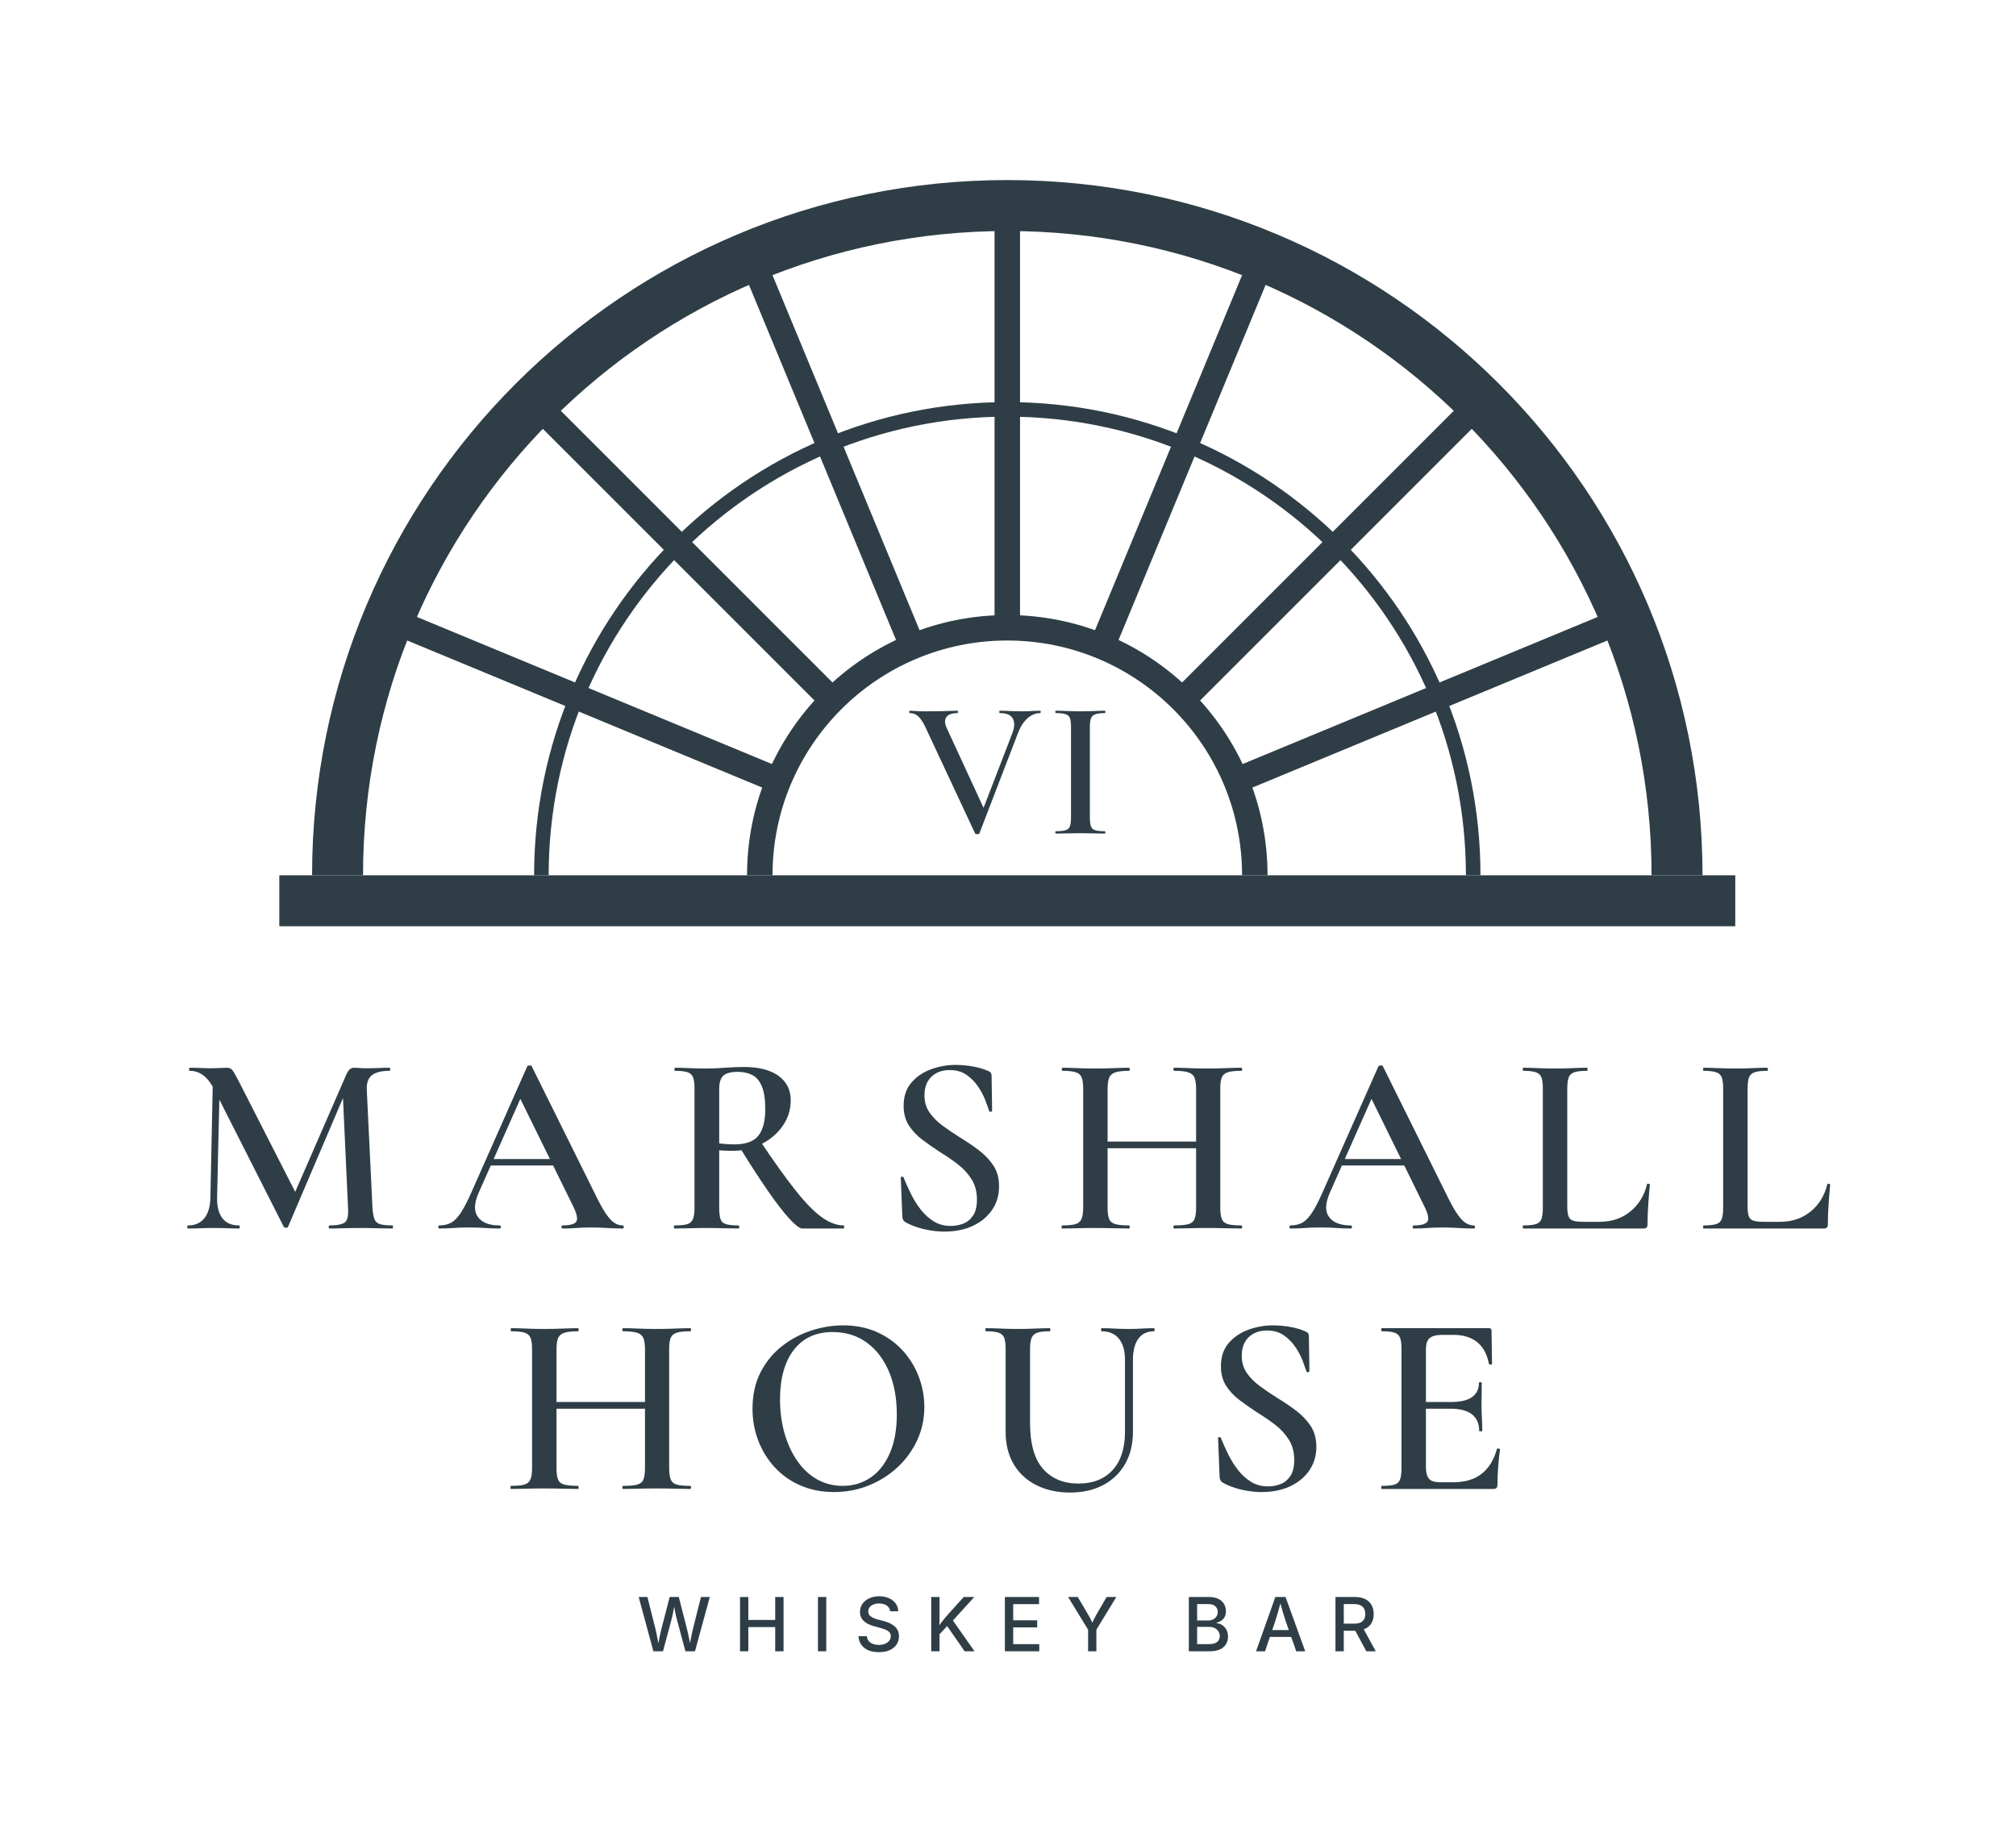
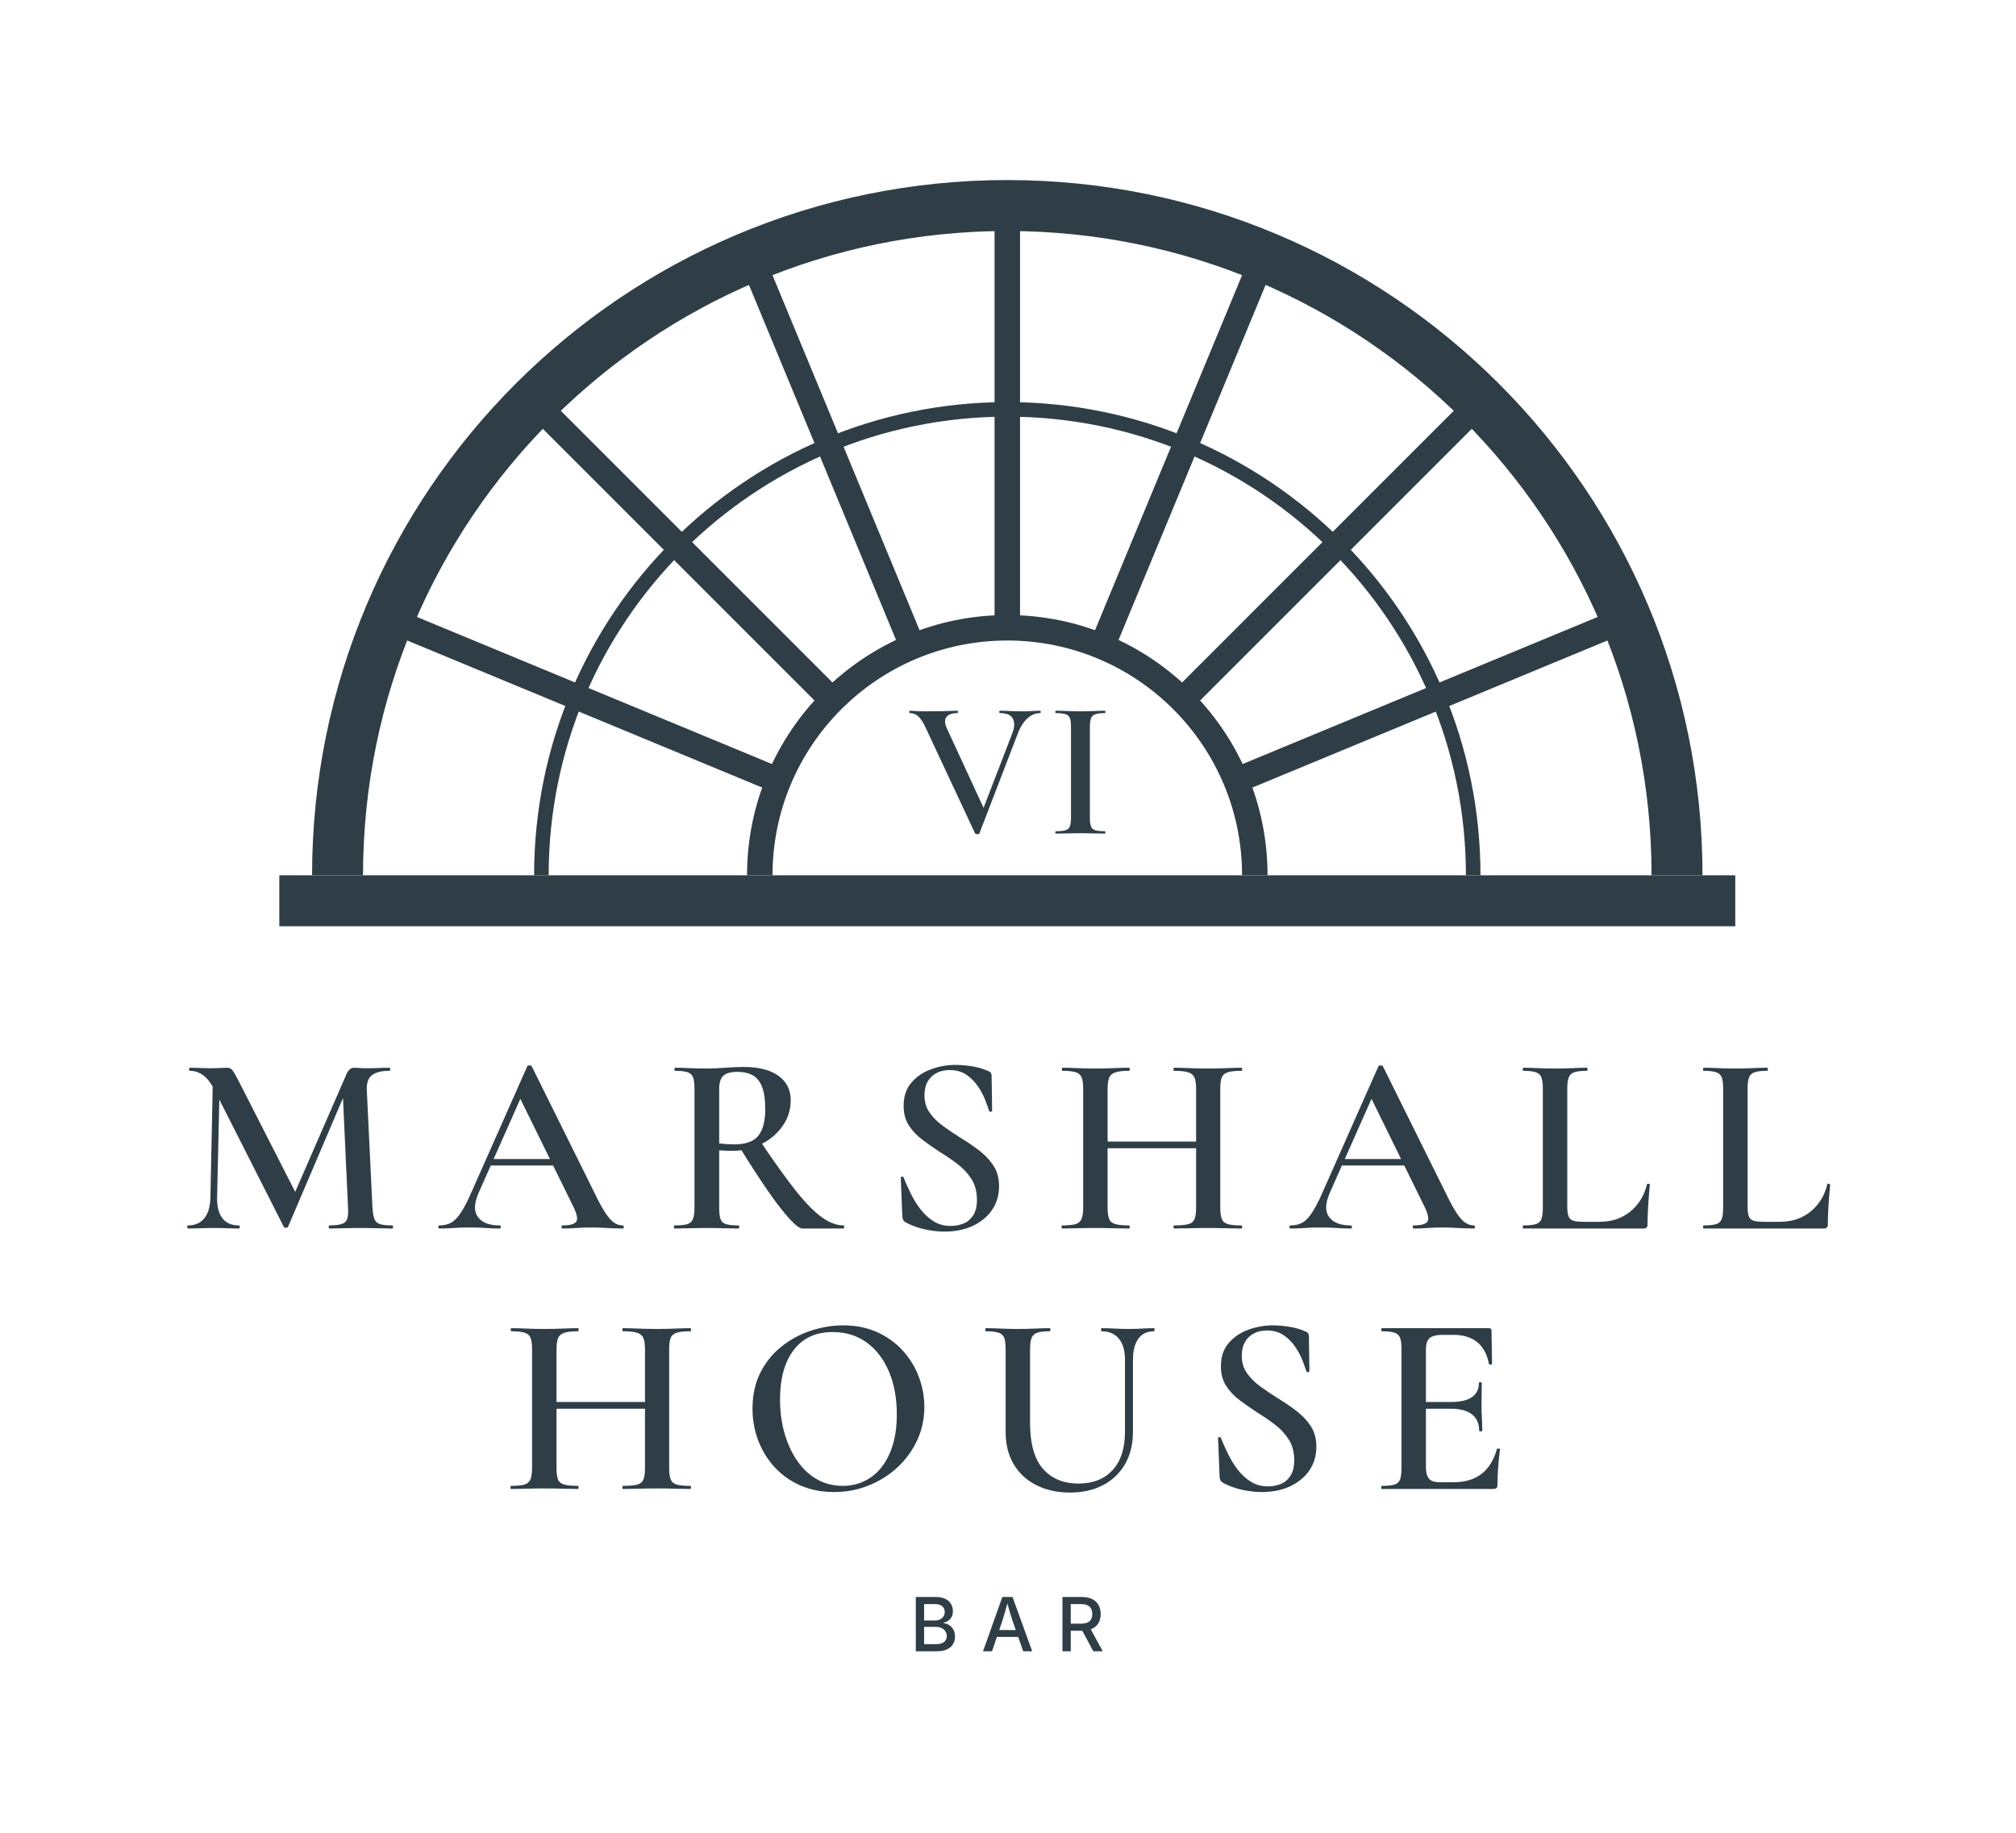
<svg xmlns="http://www.w3.org/2000/svg" viewBox="0 0 627 570" width="627" height="570">
  <g transform="translate(86.87 45.81) scale(2.2641)">
    <path d="M8.00 100 A92.00 92.00 0 0 1 192.00 100" fill="none" stroke="#2F3E46" stroke-width="7" />
    <path d="M36 100 A64 64 0 0 1 164 100" fill="none" stroke="#2F3E46" stroke-width="2" />
    <line x1="68.59" y1="86.99" x2="15.00" y2="64.79" stroke="#2F3E46" stroke-width="3.5" />
    <line x1="75.96" y1="75.96" x2="34.95" y2="34.95" stroke="#2F3E46" stroke-width="3.5" />
    <line x1="86.99" y1="68.59" x2="64.79" y2="15.00" stroke="#2F3E46" stroke-width="3.5" />
    <line x1="100.00" y1="66.00" x2="100.00" y2="8.00" stroke="#2F3E46" stroke-width="3.5" />
    <line x1="113.01" y1="68.59" x2="135.21" y2="15.00" stroke="#2F3E46" stroke-width="3.5" />
    <line x1="124.04" y1="75.96" x2="165.05" y2="34.95" stroke="#2F3E46" stroke-width="3.5" />
    <line x1="131.41" y1="86.99" x2="185.00" y2="64.79" stroke="#2F3E46" stroke-width="3.5" />
    <path d="M66 100 A34 34 0 0 1 134 100" fill="none" stroke="#2F3E46" stroke-width="3.5" />
    <rect x="0" y="100" width="200" height="7" fill="#2F3E46" />
    <path transform="translate(86.53 94.27)" fill="#2F3E46" d="M17.982 -16.875Q18.063 -16.875 18.063 -16.713Q18.063 -16.551 17.982 -16.551Q17.037 -16.551 16.227 -15.822Q15.417 -15.093 14.904 -13.716L9.639 -0.027Q9.612 0.081 9.355 0.081Q9.099 0.081 9.045 -0.027L2.214 -14.634Q1.755 -15.606 1.269 -16.078Q0.783 -16.551 0.081 -16.551Q0.0 -16.551 0.0 -16.713Q0.0 -16.875 0.081 -16.875Q0.432 -16.875 0.661 -16.848Q0.891 -16.821 1.228 -16.808Q1.566 -16.794 2.133 -16.794Q3.429 -16.794 4.252 -16.808Q5.076 -16.821 5.63 -16.848Q6.183 -16.875 6.615 -16.875Q6.696 -16.875 6.696 -16.713Q6.696 -16.551 6.615 -16.551Q5.481 -16.551 5.089 -15.984Q4.698 -15.417 5.211 -14.364L10.422 -3.078L9.315 -1.215L14.175 -13.824Q14.634 -15.039 14.229 -15.795Q13.824 -16.551 12.447 -16.551Q12.366 -16.551 12.366 -16.713Q12.366 -16.875 12.447 -16.875Q13.176 -16.875 13.851 -16.834Q14.526 -16.794 15.606 -16.794Q16.362 -16.794 16.834 -16.834Q17.307 -16.875 17.982 -16.875Z" />
    <path transform="translate(86.53 94.27)" fill="#2F3E46" d="M24.813 -2.187Q24.813 -1.404 24.962 -0.999Q25.11 -0.594 25.542 -0.459Q25.974 -0.324 26.865 -0.324Q26.946 -0.324 26.946 -0.162Q26.946 0.0 26.865 0.0Q26.19 0.0 25.353 -0.027Q24.516 -0.054 23.49 -0.054Q22.545 -0.054 21.681 -0.027Q20.817 0.0 20.142 0.0Q20.061 0.0 20.061 -0.162Q20.061 -0.324 20.142 -0.324Q21.006 -0.324 21.465 -0.459Q21.924 -0.594 22.072 -0.999Q22.221 -1.404 22.221 -2.187V-14.688Q22.221 -15.471 22.072 -15.863Q21.924 -16.254 21.465 -16.402Q21.006 -16.551 20.142 -16.551Q20.061 -16.551 20.061 -16.713Q20.061 -16.875 20.142 -16.875Q20.817 -16.875 21.681 -16.834Q22.545 -16.794 23.49 -16.794Q24.516 -16.794 25.367 -16.834Q26.217 -16.875 26.865 -16.875Q26.946 -16.875 26.946 -16.713Q26.946 -16.551 26.865 -16.551Q26.001 -16.551 25.556 -16.389Q25.11 -16.227 24.962 -15.822Q24.813 -15.417 24.813 -14.634Z" />
  </g>
  <path transform="translate(56.00 382.07)" fill="#2F3E46" d="M9.44 -9.68 10.24 -48.16 12.4 -48.0 11.52 -9.68Q11.44 -5.44 13.16 -3.2Q14.88 -0.96 18.32 -0.96Q18.56 -0.96 18.56 -0.48Q18.56 0.0 18.32 0.0Q16.56 0.0 14.72 -0.08Q12.88 -0.16 10.56 -0.16Q8.16 -0.16 6.2 -0.08Q4.24 0.0 2.48 0.0Q2.24 0.0 2.24 -0.48Q2.24 -0.96 2.48 -0.96Q5.76 -0.96 7.56 -3.2Q9.36 -5.44 9.44 -9.68ZM66.08 -0.96Q66.24 -0.96 66.24 -0.48Q66.24 0.0 66.08 0.0Q64.0 0.0 61.44 -0.08Q58.88 -0.16 56.08 -0.16Q53.28 -0.16 50.84 -0.08Q48.4 0.0 46.4 0.0Q46.24 0.0 46.24 -0.48Q46.24 -0.96 46.4 -0.96Q50.24 -0.96 51.36 -2.0Q52.48 -3.04 52.24 -6.48L50.56 -43.04L54.08 -48.56L33.6 -0.56Q33.52 -0.24 32.96 -0.24Q32.4 -0.24 32.24 -0.56L10.56 -43.36Q7.68 -49.04 3.04 -49.04Q2.8 -49.04 2.8 -49.52Q2.8 -50.0 3.04 -50.0Q4.56 -50.0 6.28 -49.92Q8.0 -49.84 9.2 -49.84Q10.96 -49.84 12.36 -49.92Q13.76 -50.0 14.56 -50.0Q15.68 -50.0 16.28 -49.24Q16.88 -48.48 18.24 -45.84L36.24 -10.56L32.8 -4.48L51.76 -48.0Q52.24 -49.04 52.8 -49.52Q53.36 -50.0 54.16 -50.0Q54.88 -50.0 55.72 -49.92Q56.56 -49.84 57.76 -49.84Q60.16 -49.84 61.84 -49.92Q63.52 -50.0 65.12 -50.0Q65.36 -50.0 65.36 -49.52Q65.36 -49.04 65.12 -49.04Q61.44 -49.04 59.68 -47.68Q57.92 -46.32 58.08 -43.04L59.84 -6.48Q60.0 -4.16 60.44 -2.96Q60.88 -1.76 62.2 -1.36Q63.52 -0.96 66.08 -0.96Z" />
  <path transform="translate(56.00 382.07)" fill="#2F3E46" d="M95.12 -19.6 96.16 -21.6H118.56L119.12 -19.6ZM137.68 -0.96Q138.0 -0.96 138.0 -0.48Q138.0 0.0 137.68 0.0Q135.28 0.0 132.76 -0.16Q130.24 -0.32 127.92 -0.32Q125.28 -0.32 123.32 -0.16Q121.36 0.0 118.96 0.0Q118.64 0.0 118.64 -0.48Q118.64 -0.96 118.96 -0.96Q122.56 -0.96 123.28 -2.24Q124.0 -3.52 122.08 -7.28L105.36 -41.28L108.64 -46.64L92.8 -10.96Q90.72 -6.08 92.68 -3.52Q94.64 -0.96 99.36 -0.96Q99.76 -0.96 99.76 -0.48Q99.76 0.0 99.36 0.0Q96.96 0.0 94.96 -0.16Q92.96 -0.32 89.92 -0.32Q86.88 -0.32 85.08 -0.16Q83.28 0.0 80.64 0.0Q80.32 0.0 80.32 -0.48Q80.32 -0.96 80.64 -0.96Q82.8 -0.96 84.36 -1.84Q85.92 -2.72 87.44 -5.08Q88.96 -7.44 90.8 -11.68L108.0 -50.48Q108.16 -50.72 108.72 -50.72Q109.28 -50.72 109.36 -50.48L128.96 -10.96Q130.8 -7.12 132.24 -4.92Q133.68 -2.72 134.96 -1.84Q136.24 -0.96 137.68 -0.96Z" />
  <path transform="translate(56.00 382.07)" fill="#2F3E46" d="M193.52 0.0Q192.32 0.0 189.52 -3.04Q186.72 -6.08 182.76 -11.8Q178.8 -17.52 173.92 -25.44L180.32 -27.36Q186.8 -17.68 191.4 -11.88Q196 -6.08 199.56 -3.52Q203.12 -0.96 206.4 -0.96Q206.56 -0.96 206.56 -0.48Q206.56 0.0 206.4 0.0Q201.36 0.0 198.2 0.0Q195.04 0.0 193.52 0.0ZM175.36 -50.24Q182.32 -50.24 186.12 -47.48Q189.92 -44.72 189.92 -39.92Q189.92 -35.36 187.32 -31.76Q184.72 -28.16 180.6 -26.16Q176.48 -24.16 171.76 -24.16Q170.8 -24.16 169.68 -24.2Q168.56 -24.24 167.68 -24.32V-6.48Q167.68 -4.16 168.08 -2.96Q168.48 -1.76 169.8 -1.36Q171.12 -0.96 173.68 -0.96Q173.92 -0.96 173.92 -0.48Q173.92 0.0 173.68 0.0Q171.68 0.0 169.2 -0.08Q166.72 -0.16 163.76 -0.16Q160.96 -0.16 158.4 -0.08Q155.84 0.0 153.84 0.0Q153.6 0.0 153.6 -0.48Q153.6 -0.96 153.84 -0.96Q156.48 -0.96 157.76 -1.36Q159.04 -1.76 159.52 -2.96Q160 -4.16 160 -6.48V-43.52Q160 -45.84 159.56 -47.0Q159.12 -48.16 157.84 -48.6Q156.56 -49.04 153.92 -49.04Q153.76 -49.04 153.76 -49.52Q153.76 -50.0 153.92 -50.0Q155.92 -50.0 158.44 -49.88Q160.96 -49.76 163.76 -49.76Q166.32 -49.76 169.52 -50.0Q172.72 -50.24 175.36 -50.24ZM182 -37.12Q182 -41.76 180.92 -44.28Q179.84 -46.8 177.92 -47.76Q176 -48.72 173.44 -48.72Q170.32 -48.72 169.0 -47.56Q167.68 -46.4 167.68 -43.36V-26.48Q168.8 -26.32 170.08 -26.24Q171.36 -26.16 172.32 -26.16Q177.68 -26.16 179.84 -28.84Q182 -31.52 182 -37.12Z" />
  <path transform="translate(56.00 382.07)" fill="#2F3E46" d="M231.52 -41.44Q231.52 -38.32 233.12 -36.04Q234.72 -33.76 237.24 -31.92Q239.76 -30.08 242.56 -28.32Q245.6 -26.48 248.36 -24.4Q251.12 -22.32 252.92 -19.64Q254.72 -16.96 254.72 -13.12Q254.72 -8.96 252.56 -5.8Q250.4 -2.64 246.6 -0.84Q242.8 0.96 237.68 0.96Q235.52 0.96 233.16 0.56Q230.8 0.16 228.76 -0.56Q226.72 -1.28 225.44 -2.08Q225.12 -2.32 224.92 -2.64Q224.72 -2.96 224.64 -3.6L224.16 -15.68Q224.08 -16.08 224.52 -16.12Q224.96 -16.16 225.04 -15.84Q226 -13.44 227.32 -10.76Q228.64 -8.08 230.4 -5.84Q232.16 -3.6 234.44 -2.2Q236.72 -0.8 239.68 -0.8Q241.76 -0.8 243.6 -1.52Q245.44 -2.24 246.64 -4.04Q247.84 -5.84 247.84 -8.96Q247.84 -12.72 246.12 -15.4Q244.4 -18.08 241.76 -20.08Q239.12 -22.08 236.24 -23.84Q233.44 -25.68 230.88 -27.6Q228.32 -29.52 226.68 -32.04Q225.04 -34.56 225.04 -38.16Q225.04 -42.56 227.44 -45.36Q229.84 -48.16 233.56 -49.52Q237.28 -50.88 241.2 -50.88Q243.84 -50.88 246.56 -50.4Q249.28 -49.92 251.2 -49.04Q251.92 -48.8 252.16 -48.4Q252.4 -48.0 252.4 -47.52L252.56 -36.72Q252.56 -36.4 252.2 -36.32Q251.84 -36.24 251.68 -36.48Q251.28 -37.68 250.48 -39.8Q249.68 -41.92 248.24 -44.08Q246.8 -46.24 244.64 -47.76Q242.48 -49.28 239.36 -49.28Q236.96 -49.28 235.2 -48.32Q233.44 -47.36 232.48 -45.64Q231.52 -43.92 231.52 -41.44Z" />
  <path transform="translate(56.00 382.07)" fill="#2F3E46" d="M316 -43.36Q316 -45.68 315.52 -46.88Q315.04 -48.08 313.6 -48.56Q312.16 -49.04 309.2 -49.04Q308.96 -49.04 308.96 -49.52Q308.96 -50.0 309.2 -50.0Q311.2 -50.0 313.8 -49.88Q316.4 -49.76 319.84 -49.76Q322.64 -49.76 325.36 -49.88Q328.08 -50.0 330.08 -50.0Q330.32 -50.0 330.32 -49.52Q330.32 -49.04 330.08 -49.04Q327.28 -49.04 325.88 -48.6Q324.48 -48.16 324.0 -47.0Q323.52 -45.84 323.52 -43.52V-6.48Q323.52 -4.16 324.0 -2.96Q324.48 -1.76 325.88 -1.36Q327.28 -0.96 330.08 -0.96Q330.32 -0.96 330.32 -0.48Q330.32 0.0 330.08 0.0Q328.08 0.0 325.36 -0.08Q322.64 -0.16 319.84 -0.16Q316.4 -0.16 313.8 -0.08Q311.2 0.0 309.2 0.0Q308.96 0.0 308.96 -0.48Q308.96 -0.96 309.2 -0.96Q312.16 -0.96 313.6 -1.36Q315.04 -1.76 315.52 -2.96Q316 -4.16 316 -6.48ZM284.4 -24.96V-27.04H319.44V-24.96ZM280.88 -6.48V-43.52Q280.88 -45.84 280.4 -47.0Q279.92 -48.16 278.56 -48.6Q277.2 -49.04 274.4 -49.04Q274.24 -49.04 274.24 -49.52Q274.24 -50.0 274.4 -50.0Q276.48 -50.0 279.04 -49.88Q281.6 -49.76 284.4 -49.76Q287.84 -49.76 290.48 -49.88Q293.12 -50.0 295.2 -50.0Q295.36 -50.0 295.36 -49.52Q295.36 -49.04 295.2 -49.04Q292.32 -49.04 290.88 -48.56Q289.44 -48.08 288.96 -46.88Q288.48 -45.68 288.48 -43.36V-6.48Q288.48 -4.16 288.96 -2.96Q289.44 -1.76 290.92 -1.36Q292.4 -0.96 295.2 -0.96Q295.36 -0.96 295.36 -0.48Q295.36 0.0 295.2 0.0Q293.04 0.0 290.44 -0.08Q287.84 -0.16 284.4 -0.16Q281.6 -0.16 278.96 -0.08Q276.32 0.0 274.32 0.0Q274.16 0.0 274.16 -0.48Q274.16 -0.96 274.32 -0.96Q277.12 -0.96 278.48 -1.36Q279.84 -1.76 280.36 -2.96Q280.88 -4.16 280.88 -6.48Z" />
  <path transform="translate(56.00 382.07)" fill="#2F3E46" d="M359.84 -19.6 360.88 -21.6H383.28L383.84 -19.6ZM402.4 -0.96Q402.72 -0.96 402.72 -0.48Q402.72 0.0 402.4 0.0Q400 0.0 397.48 -0.16Q394.96 -0.32 392.64 -0.32Q390 -0.32 388.04 -0.16Q386.08 0.0 383.68 0.0Q383.36 0.0 383.36 -0.48Q383.36 -0.96 383.68 -0.96Q387.28 -0.96 388.0 -2.24Q388.72 -3.52 386.8 -7.28L370.08 -41.28L373.36 -46.64L357.52 -10.96Q355.44 -6.08 357.4 -3.52Q359.36 -0.96 364.08 -0.96Q364.48 -0.96 364.48 -0.48Q364.48 0.0 364.08 0.0Q361.68 0.0 359.68 -0.16Q357.68 -0.32 354.64 -0.32Q351.6 -0.32 349.8 -0.16Q348 0.0 345.36 0.0Q345.04 0.0 345.04 -0.48Q345.04 -0.96 345.36 -0.96Q347.52 -0.96 349.08 -1.84Q350.64 -2.72 352.16 -5.08Q353.68 -7.44 355.52 -11.68L372.72 -50.48Q372.88 -50.72 373.44 -50.72Q374 -50.72 374.08 -50.48L393.68 -10.96Q395.52 -7.12 396.96 -4.92Q398.4 -2.72 399.68 -1.84Q400.96 -0.96 402.4 -0.96Z" />
  <path transform="translate(56.00 382.07)" fill="#2F3E46" d="M431.44 -43.44V-6.8Q431.44 -4.8 431.84 -3.76Q432.24 -2.72 433.36 -2.4Q434.48 -2.08 436.64 -2.08H441.44Q447.12 -2.08 451.04 -5.28Q454.96 -8.48 456.24 -13.76Q456.32 -14.0 456.72 -13.92Q457.12 -13.84 457.12 -13.6Q456.88 -11.12 456.64 -7.64Q456.4 -4.16 456.4 -1.2Q456.4 0.0 455.2 0.0H417.76Q417.6 0.0 417.6 -0.48Q417.6 -0.96 417.76 -0.96Q420.32 -0.96 421.64 -1.36Q422.96 -1.76 423.4 -2.96Q423.84 -4.16 423.84 -6.48V-43.52Q423.84 -45.84 423.4 -47.0Q422.96 -48.16 421.64 -48.6Q420.32 -49.04 417.76 -49.04Q417.6 -49.04 417.6 -49.52Q417.6 -50.0 417.76 -50.0Q419.68 -50.0 422.24 -49.88Q424.8 -49.76 427.6 -49.76Q430.56 -49.76 433.08 -49.88Q435.6 -50.0 437.52 -50.0Q437.76 -50.0 437.76 -49.52Q437.76 -49.04 437.52 -49.04Q434.96 -49.04 433.64 -48.6Q432.32 -48.16 431.88 -46.96Q431.44 -45.76 431.44 -43.44Z" />
  <path transform="translate(56.00 382.07)" fill="#2F3E46" d="M487.52 -43.44V-6.8Q487.52 -4.8 487.92 -3.76Q488.32 -2.72 489.44 -2.4Q490.56 -2.08 492.72 -2.08H497.52Q503.2 -2.08 507.12 -5.28Q511.04 -8.48 512.32 -13.76Q512.4 -14.0 512.8 -13.92Q513.2 -13.84 513.2 -13.6Q512.96 -11.12 512.72 -7.64Q512.48 -4.16 512.48 -1.2Q512.48 0.0 511.28 0.0H473.84Q473.68 0.0 473.68 -0.48Q473.68 -0.96 473.84 -0.96Q476.4 -0.96 477.72 -1.36Q479.04 -1.76 479.48 -2.96Q479.92 -4.16 479.92 -6.48V-43.52Q479.92 -45.84 479.48 -47.0Q479.04 -48.16 477.72 -48.6Q476.4 -49.04 473.84 -49.04Q473.68 -49.04 473.68 -49.52Q473.68 -50.0 473.84 -50.0Q475.76 -50.0 478.32 -49.88Q480.88 -49.76 483.68 -49.76Q486.64 -49.76 489.16 -49.88Q491.68 -50.0 493.6 -50.0Q493.84 -50.0 493.84 -49.52Q493.84 -49.04 493.6 -49.04Q491.04 -49.04 489.72 -48.6Q488.4 -48.16 487.96 -46.96Q487.52 -45.76 487.52 -43.44Z" />
  <path transform="translate(156.36 463.07)" fill="#2F3E46" d="M44.24 -43.36Q44.24 -45.68 43.76 -46.88Q43.28 -48.08 41.84 -48.56Q40.4 -49.04 37.44 -49.04Q37.2 -49.04 37.2 -49.52Q37.2 -50.0 37.44 -50.0Q39.44 -50.0 42.04 -49.88Q44.64 -49.76 48.08 -49.76Q50.88 -49.76 53.6 -49.88Q56.32 -50.0 58.32 -50.0Q58.56 -50.0 58.56 -49.52Q58.56 -49.04 58.32 -49.04Q55.52 -49.04 54.12 -48.6Q52.72 -48.16 52.24 -47.0Q51.76 -45.84 51.76 -43.52V-6.48Q51.76 -4.16 52.24 -2.96Q52.72 -1.76 54.12 -1.36Q55.52 -0.96 58.32 -0.96Q58.56 -0.96 58.56 -0.48Q58.56 0.0 58.32 0.0Q56.32 0.0 53.6 -0.08Q50.88 -0.16 48.08 -0.16Q44.64 -0.16 42.04 -0.08Q39.44 0.0 37.44 0.0Q37.2 0.0 37.2 -0.48Q37.2 -0.96 37.44 -0.96Q40.4 -0.96 41.84 -1.36Q43.28 -1.76 43.76 -2.96Q44.24 -4.16 44.24 -6.48ZM12.64 -24.96V-27.04H47.68V-24.96ZM9.12 -6.48V-43.52Q9.12 -45.84 8.64 -47.0Q8.16 -48.16 6.8 -48.6Q5.44 -49.04 2.64 -49.04Q2.48 -49.04 2.48 -49.52Q2.48 -50.0 2.64 -50.0Q4.72 -50.0 7.28 -49.88Q9.84 -49.76 12.64 -49.76Q16.08 -49.76 18.72 -49.88Q21.36 -50.0 23.44 -50.0Q23.6 -50.0 23.6 -49.52Q23.6 -49.04 23.44 -49.04Q20.56 -49.04 19.12 -48.56Q17.68 -48.08 17.2 -46.88Q16.72 -45.68 16.72 -43.36V-6.48Q16.72 -4.16 17.2 -2.96Q17.68 -1.76 19.16 -1.36Q20.64 -0.96 23.44 -0.96Q23.6 -0.96 23.6 -0.48Q23.6 0.0 23.44 0.0Q21.28 0.0 18.68 -0.08Q16.08 -0.16 12.64 -0.16Q9.84 -0.16 7.2 -0.08Q4.56 0.0 2.56 0.0Q2.4 0.0 2.4 -0.48Q2.4 -0.96 2.56 -0.96Q5.36 -0.96 6.72 -1.36Q8.08 -1.76 8.6 -2.96Q9.12 -4.16 9.12 -6.48Z" />
  <path transform="translate(156.36 463.07)" fill="#2F3E46" d="M103.04 0.96Q97.28 0.96 92.6 -1.08Q87.92 -3.12 84.6 -6.72Q81.28 -10.32 79.48 -15.0Q77.68 -19.68 77.68 -24.96Q77.68 -31.44 80.2 -36.32Q82.72 -41.2 86.88 -44.44Q91.04 -47.68 96.0 -49.28Q100.96 -50.88 105.84 -50.88Q111.76 -50.88 116.44 -48.76Q121.12 -46.64 124.4 -43.04Q127.68 -39.44 129.4 -34.88Q131.12 -30.32 131.12 -25.52Q131.12 -19.92 128.88 -15.12Q126.64 -10.32 122.76 -6.72Q118.88 -3.12 113.8 -1.08Q108.72 0.96 103.04 0.96ZM105.76 -0.96Q110.56 -0.96 114.36 -3.52Q118.16 -6.08 120.36 -11.08Q122.56 -16.08 122.56 -23.2Q122.56 -30.64 120.16 -36.4Q117.76 -42.16 113.28 -45.48Q108.8 -48.8 102.56 -48.8Q94.8 -48.8 90.52 -43.24Q86.24 -37.68 86.24 -27.84Q86.24 -22.08 87.68 -17.16Q89.12 -12.24 91.72 -8.56Q94.32 -4.88 97.88 -2.92Q101.44 -0.96 105.76 -0.96Z" />
  <path transform="translate(156.36 463.07)" fill="#2F3E46" d="M193.52 -40.24Q193.52 -44.4 191.64 -46.72Q189.76 -49.04 186.24 -49.04Q186.08 -49.04 186.08 -49.52Q186.08 -50.0 186.24 -50.0Q188.24 -50.0 190.28 -49.88Q192.32 -49.76 194.72 -49.76Q196.8 -49.76 198.84 -49.88Q200.88 -50.0 202.56 -50.0Q202.72 -50.0 202.72 -49.52Q202.72 -49.04 202.56 -49.04Q199.36 -49.04 197.68 -46.72Q196.0 -44.4 196.0 -40.24V-17.84Q196.0 -12.0 193.56 -7.76Q191.12 -3.52 186.72 -1.2Q182.32 1.12 176.4 1.12Q170.56 1.12 166.0 -1.16Q161.44 -3.44 158.92 -7.68Q156.4 -11.92 156.4 -17.76V-43.52Q156.4 -45.84 155.96 -47.0Q155.52 -48.16 154.2 -48.6Q152.88 -49.04 150.32 -49.04Q150.08 -49.04 150.08 -49.52Q150.08 -50.0 150.32 -50.0Q152.32 -50.0 154.84 -49.88Q157.36 -49.76 160.16 -49.76Q163.12 -49.76 165.6 -49.88Q168.08 -50.0 170.08 -50.0Q170.32 -50.0 170.32 -49.52Q170.32 -49.04 170.08 -49.04Q167.44 -49.04 166.16 -48.56Q164.88 -48.08 164.44 -46.88Q164.0 -45.68 164.0 -43.36V-20.56Q164.0 -10.8 168.04 -6.24Q172.08 -1.68 179.04 -1.68Q185.84 -1.68 189.68 -5.88Q193.52 -10.08 193.52 -17.76Z" />
  <path transform="translate(156.36 463.07)" fill="#2F3E46" d="M229.84 -41.44Q229.84 -38.32 231.44 -36.04Q233.04 -33.76 235.56 -31.92Q238.08 -30.08 240.88 -28.32Q243.92 -26.48 246.68 -24.4Q249.44 -22.32 251.24 -19.64Q253.04 -16.96 253.04 -13.12Q253.04 -8.96 250.88 -5.8Q248.72 -2.64 244.92 -0.84Q241.12 0.96 236.0 0.96Q233.84 0.96 231.48 0.56Q229.12 0.16 227.08 -0.56Q225.04 -1.28 223.76 -2.08Q223.44 -2.32 223.24 -2.64Q223.04 -2.96 222.96 -3.6L222.48 -15.68Q222.4 -16.08 222.84 -16.12Q223.28 -16.16 223.36 -15.84Q224.32 -13.44 225.64 -10.76Q226.96 -8.08 228.72 -5.84Q230.48 -3.6 232.76 -2.2Q235.04 -0.8 238.0 -0.8Q240.08 -0.8 241.92 -1.52Q243.76 -2.24 244.96 -4.04Q246.16 -5.84 246.16 -8.96Q246.16 -12.72 244.44 -15.4Q242.72 -18.08 240.08 -20.08Q237.44 -22.08 234.56 -23.84Q231.76 -25.68 229.2 -27.6Q226.64 -29.52 225.0 -32.04Q223.36 -34.56 223.36 -38.16Q223.36 -42.56 225.76 -45.36Q228.16 -48.16 231.88 -49.52Q235.6 -50.88 239.52 -50.88Q242.16 -50.88 244.88 -50.4Q247.6 -49.92 249.52 -49.04Q250.24 -48.8 250.48 -48.4Q250.72 -48.0 250.72 -47.52L250.88 -36.72Q250.88 -36.4 250.52 -36.32Q250.16 -36.24 250.0 -36.48Q249.6 -37.68 248.8 -39.8Q248.0 -41.92 246.56 -44.08Q245.12 -46.24 242.96 -47.76Q240.8 -49.28 237.68 -49.28Q235.28 -49.28 233.52 -48.32Q231.76 -47.36 230.8 -45.64Q229.84 -43.92 229.84 -41.44Z" />
  <path transform="translate(156.36 463.07)" fill="#2F3E46" d="M308.16 0.0H273.44Q273.2 0.0 273.2 -0.48Q273.2 -0.96 273.44 -0.96Q276.08 -0.96 277.36 -1.36Q278.64 -1.76 279.08 -2.96Q279.52 -4.16 279.52 -6.48V-43.52Q279.52 -45.84 279.08 -47.0Q278.64 -48.16 277.36 -48.6Q276.08 -49.04 273.44 -49.04Q273.2 -49.04 273.2 -49.52Q273.2 -50.0 273.44 -50.0H306.72Q307.52 -50.0 307.52 -49.28L307.68 -38.88Q307.68 -38.72 307.28 -38.68Q306.88 -38.64 306.72 -38.88Q305.84 -43.44 303.04 -45.68Q300.24 -47.92 295.68 -47.92H292.4Q290.4 -47.92 289.24 -47.48Q288.08 -47.04 287.6 -46.04Q287.12 -45.04 287.12 -43.36V-6.8Q287.12 -5.12 287.56 -4.04Q288.0 -2.96 288.96 -2.52Q289.92 -2.08 291.68 -2.08H295.6Q301.04 -2.08 304.4 -4.68Q307.76 -7.28 309.2 -12.4Q309.28 -12.64 309.72 -12.56Q310.16 -12.48 310.16 -12.32Q309.84 -10.08 309.6 -6.96Q309.36 -3.84 309.36 -1.2Q309.36 0.0 308.16 0.0ZM303.68 -18.08Q303.68 -21.44 301.44 -23.2Q299.2 -24.96 294.72 -24.96H283.52V-27.04H294.8Q299.28 -27.04 301.44 -28.56Q303.6 -30.08 303.6 -32.96Q303.6 -33.2 304.04 -33.2Q304.48 -33.2 304.48 -32.96Q304.48 -30.4 304.44 -28.96Q304.4 -27.52 304.4 -26.0Q304.4 -24.08 304.52 -22.2Q304.64 -20.32 304.64 -18.08Q304.64 -17.92 304.16 -17.92Q303.68 -17.92 303.68 -18.08Z" />
-   <path transform="translate(198.06 513.55)" fill="#2F3E46" d="M5.154 0.0 0.578 -16.879H3.296L5.732 -7.205Q5.959 -6.31 6.151 -5.347Q6.344 -4.384 6.531 -3.398Q6.718 -2.413 6.888 -1.427H6.502Q6.684 -2.413 6.876 -3.398Q7.069 -4.384 7.273 -5.347Q7.477 -6.31 7.714 -7.205L10.218 -16.879H13.05L15.531 -7.205Q15.769 -6.31 15.973 -5.347Q16.177 -4.384 16.375 -3.398Q16.573 -2.413 16.754 -1.427H16.346Q16.528 -2.413 16.709 -3.398Q16.89 -4.384 17.1 -5.347Q17.309 -6.31 17.513 -7.205L19.949 -16.879H22.69L18.091 0.0H15.112L12.427 -10.003Q12.121 -11.181 11.861 -12.563Q11.6 -13.945 11.328 -15.599H11.917Q11.634 -14.013 11.402 -12.665Q11.17 -11.317 10.818 -10.003L8.145 0.0Z" />
-   <path transform="translate(198.06 513.55)" fill="#2F3E46" d="M32.097 0.0V-16.879H34.68V-9.742H43.04V-16.879H45.634V0.0H43.04V-7.522H34.68V0.0Z" />
-   <path transform="translate(198.06 513.55)" fill="#2F3E46" d="M58.915 -16.879V0.0H56.332V-16.879Z" />
-   <path transform="translate(198.06 513.55)" fill="#2F3E46" d="M75.278 0.283Q73.386 0.283 71.992 -0.317Q70.599 -0.918 69.812 -2.033Q69.025 -3.149 68.945 -4.69H71.539Q71.619 -3.772 72.134 -3.172Q72.65 -2.571 73.476 -2.277Q74.303 -1.982 75.266 -1.982Q76.342 -1.982 77.175 -2.317Q78.008 -2.651 78.495 -3.268Q78.982 -3.886 78.982 -4.701Q78.982 -5.438 78.557 -5.908Q78.132 -6.378 77.413 -6.689Q76.694 -7.001 75.776 -7.239L73.805 -7.782Q71.732 -8.338 70.571 -9.425Q69.41 -10.512 69.41 -12.246Q69.41 -13.707 70.197 -14.8Q70.984 -15.893 72.338 -16.499Q73.692 -17.105 75.391 -17.105Q77.124 -17.105 78.444 -16.499Q79.764 -15.893 80.517 -14.84Q81.27 -13.786 81.304 -12.438H78.789Q78.665 -13.594 77.719 -14.228Q76.773 -14.862 75.334 -14.862Q74.315 -14.862 73.561 -14.545Q72.808 -14.228 72.395 -13.667Q71.981 -13.107 71.981 -12.393Q71.981 -11.589 72.474 -11.096Q72.967 -10.603 73.675 -10.314Q74.383 -10.025 75.028 -9.855L76.671 -9.425Q77.475 -9.221 78.331 -8.876Q79.186 -8.53 79.911 -7.981Q80.636 -7.431 81.083 -6.621Q81.531 -5.811 81.531 -4.667Q81.531 -3.24 80.794 -2.118Q80.058 -0.997 78.659 -0.357Q77.26 0.283 75.278 0.283Z" />
-   <path transform="translate(198.06 513.55)" fill="#2F3E46" d="M93.396 -4.486V-7.069Q93.951 -7.918 94.5 -8.666Q95.05 -9.414 95.65 -10.139Q96.251 -10.864 96.93 -11.634L101.665 -16.879H104.951L97.78 -8.983L97.61 -9.017ZM91.561 0.0V-16.879H94.144V-11.487L94.098 -7.635L94.144 -6.366V0.0ZM101.96 0.0 96.217 -8.258 97.836 -10.241 105.019 0.0Z" />
-   <path transform="translate(198.06 513.55)" fill="#2F3E46" d="M114.471 0.0V-16.879H125.096V-14.659H117.054V-9.629H124.519V-7.42H117.054V-2.22H125.164V0.0Z" />
-   <path transform="translate(198.06 513.55)" fill="#2F3E46" d="M140.349 0.0V-6.718L134.13 -16.879H137.143L140.315 -11.498Q140.847 -10.614 141.249 -9.799Q141.651 -8.983 142.082 -7.782H141.255Q141.685 -9.006 142.088 -9.827Q142.49 -10.648 142.988 -11.498L146.126 -16.879H149.128L142.931 -6.718V0.0Z" />
-   <path transform="translate(198.06 513.55)" fill="#2F3E46" d="M171.68 0.0V-16.879H177.899Q179.7 -16.879 180.878 -16.29Q182.057 -15.701 182.634 -14.698Q183.212 -13.696 183.212 -12.45Q183.212 -11.396 182.827 -10.677Q182.442 -9.957 181.79 -9.521Q181.139 -9.085 180.357 -8.881V-8.711Q181.207 -8.677 182.011 -8.173Q182.816 -7.669 183.342 -6.757Q183.869 -5.845 183.869 -4.543Q183.869 -3.262 183.263 -2.232Q182.657 -1.201 181.4 -0.6Q180.142 0.0 178.171 0.0ZM174.263 -2.22H177.91Q179.723 -2.22 180.516 -2.923Q181.309 -3.625 181.309 -4.667Q181.309 -5.483 180.907 -6.14Q180.505 -6.797 179.768 -7.188Q179.032 -7.579 178.012 -7.579H174.263ZM174.263 -9.572H177.65Q178.5 -9.572 179.191 -9.901Q179.882 -10.229 180.278 -10.83Q180.675 -11.43 180.675 -12.234Q180.675 -13.277 179.95 -13.973Q179.225 -14.67 177.718 -14.67H174.263Z" />
-   <path transform="translate(198.06 513.55)" fill="#2F3E46" d="M192.585 0.0 198.589 -16.879H201.761L207.878 0.0H205.08L201.795 -9.391Q201.41 -10.535 200.951 -12.087Q200.492 -13.639 199.892 -15.814H200.413Q199.835 -13.616 199.376 -12.047Q198.917 -10.479 198.566 -9.391L195.383 0.0ZM195.836 -4.452V-6.604H204.615V-4.452Z" />
-   <path transform="translate(198.06 513.55)" fill="#2F3E46" d="M217.285 0.0V-16.879H223.334Q225.282 -16.879 226.585 -16.205Q227.888 -15.531 228.534 -14.33Q229.179 -13.129 229.179 -11.577Q229.179 -10.014 228.528 -8.842Q227.877 -7.669 226.574 -7.023Q225.271 -6.378 223.311 -6.378H218.769V-8.587H223.062Q224.308 -8.587 225.073 -8.944Q225.838 -9.3 226.2 -9.969Q226.562 -10.637 226.562 -11.577Q226.562 -12.529 226.2 -13.22Q225.838 -13.911 225.067 -14.29Q224.297 -14.67 223.039 -14.67H219.868V0.0ZM226.88 0.0 222.79 -7.624H225.656L229.814 0.0Z" />
+   <path transform="translate(282.96 513.55)" fill="#2F3E46" d="M1.869 0.0V-16.879H8.088Q9.889 -16.879 11.068 -16.29Q12.246 -15.701 12.823 -14.698Q13.401 -13.696 13.401 -12.45Q13.401 -11.396 13.016 -10.677Q12.631 -9.957 11.979 -9.521Q11.328 -9.085 10.546 -8.881V-8.711Q11.396 -8.677 12.2 -8.173Q13.005 -7.669 13.531 -6.757Q14.058 -5.845 14.058 -4.543Q14.058 -3.262 13.452 -2.232Q12.846 -1.201 11.589 -0.6Q10.331 0.0 8.36 0.0ZM4.452 -2.22H8.1Q9.912 -2.22 10.705 -2.923Q11.498 -3.625 11.498 -4.667Q11.498 -5.483 11.096 -6.14Q10.694 -6.797 9.957 -7.188Q9.221 -7.579 8.202 -7.579H4.452ZM4.452 -9.572H7.839Q8.689 -9.572 9.38 -9.901Q10.071 -10.229 10.467 -10.83Q10.864 -11.43 10.864 -12.234Q10.864 -13.277 10.139 -13.973Q9.414 -14.67 7.907 -14.67H4.452Z" />
+   <path transform="translate(282.96 513.55)" fill="#2F3E46" d="M22.774 0.0 28.778 -16.879H31.95L38.067 0.0H35.269L31.984 -9.391Q31.599 -10.535 31.14 -12.087Q30.681 -13.639 30.081 -15.814H30.602Q30.024 -13.616 29.565 -12.047Q29.106 -10.479 28.755 -9.391L25.572 0.0ZM26.025 -4.452V-6.604H34.805V-4.452Z" />
+   <path transform="translate(282.96 513.55)" fill="#2F3E46" d="M47.474 0.0V-16.879H53.523Q55.472 -16.879 56.774 -16.205Q58.077 -15.531 58.723 -14.33Q59.368 -13.129 59.368 -11.577Q59.368 -10.014 58.717 -8.842Q58.066 -7.669 56.763 -7.023Q55.46 -6.378 53.5 -6.378H48.958V-8.587H53.251Q54.497 -8.587 55.262 -8.944Q56.027 -9.3 56.389 -9.969Q56.752 -10.637 56.752 -11.577Q56.752 -12.529 56.389 -13.22Q56.027 -13.911 55.256 -14.29Q54.486 -14.67 53.229 -14.67H50.057V0.0ZM57.069 0.0 52.979 -7.624H55.845L60.003 0.0Z" />
</svg>
